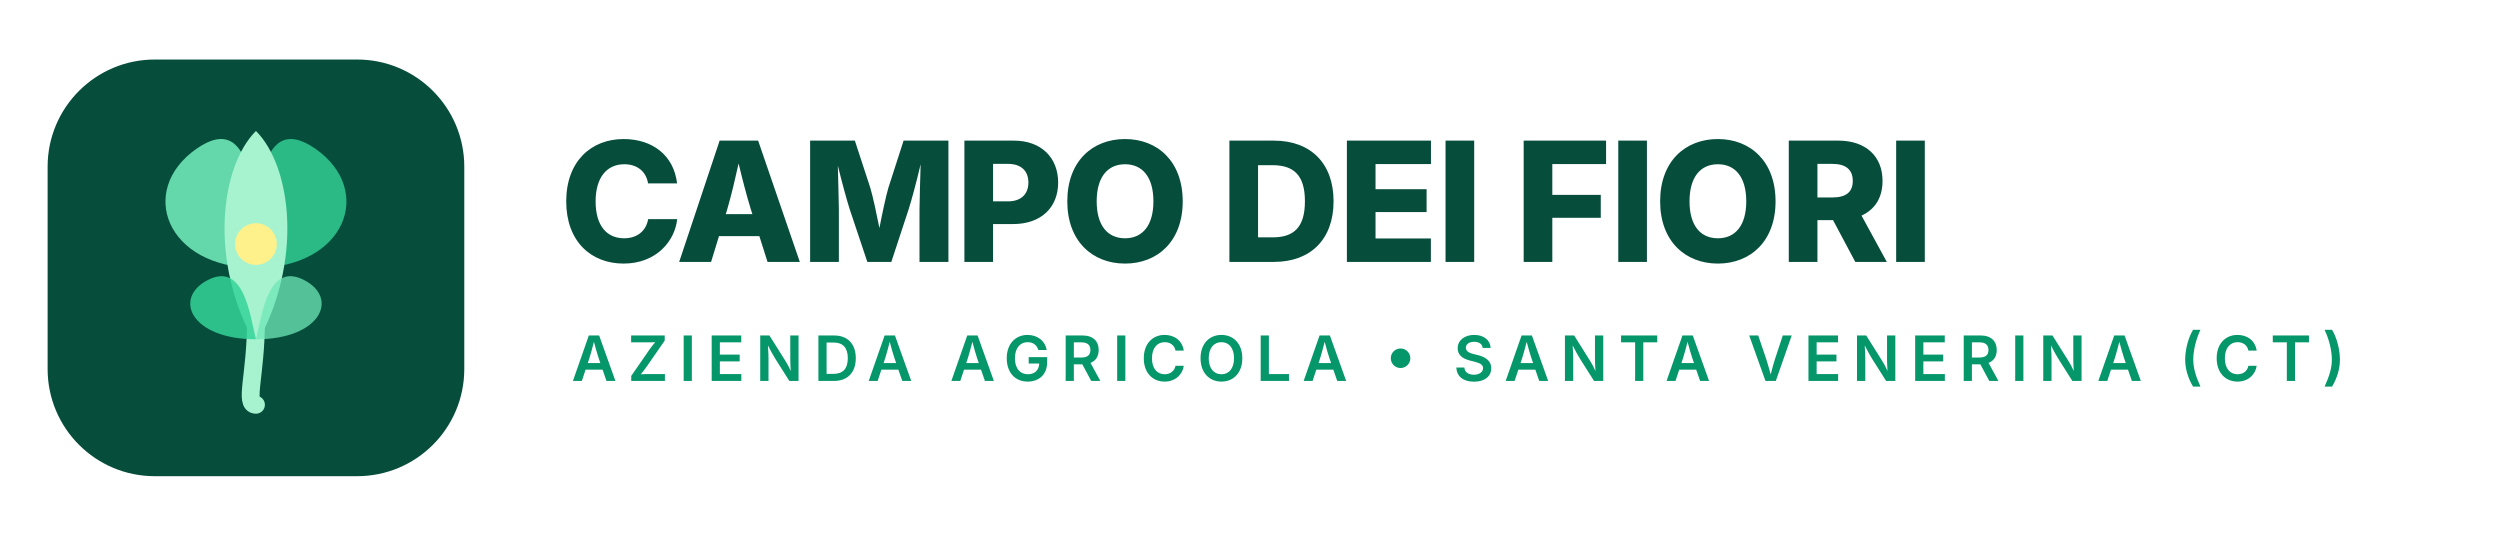
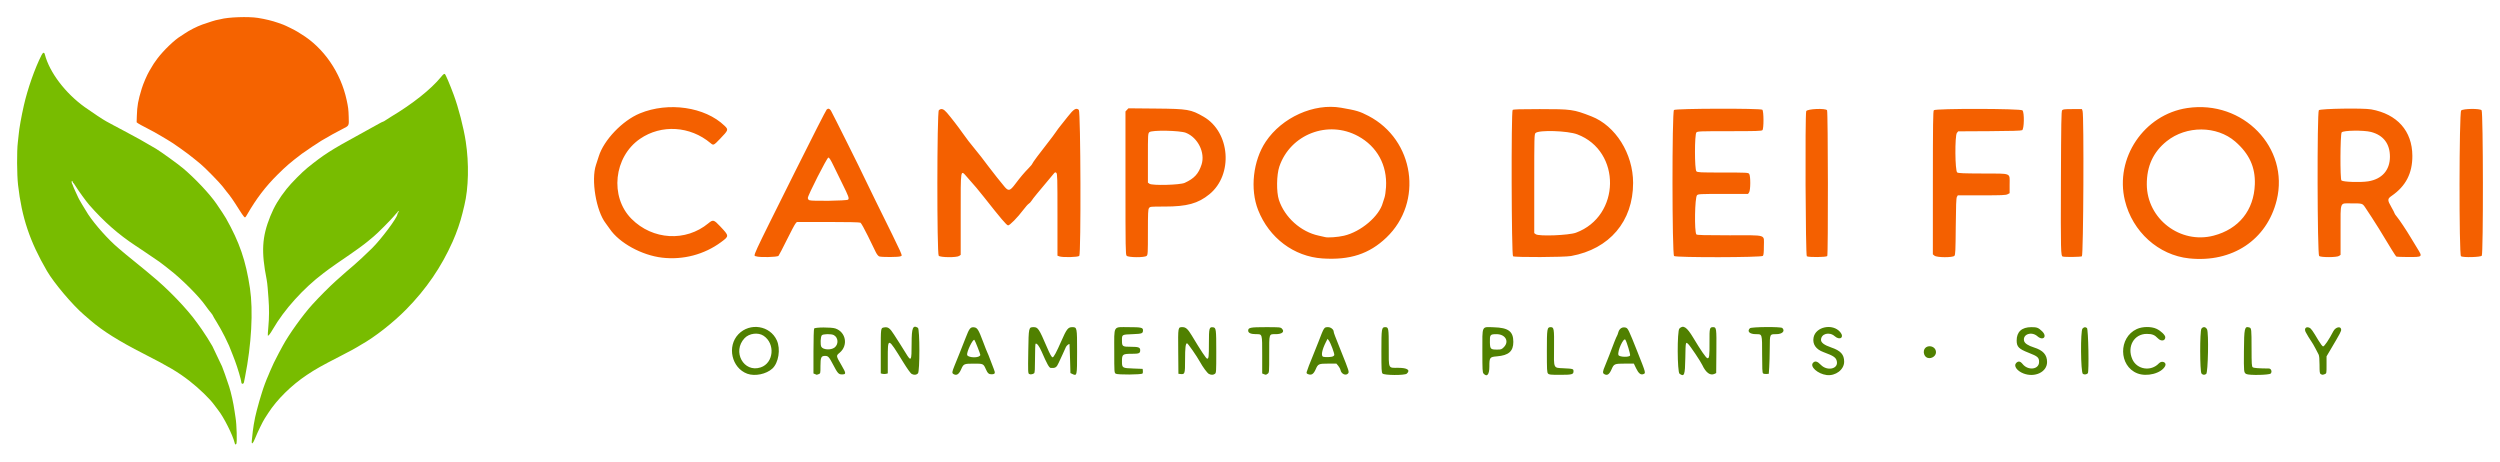
- <svg xmlns="http://www.w3.org/2000/svg" viewBox="0 0 420 90" fill="none">
-   <defs>
-     <linearGradient id="leafGrad" x1="10" y1="10" x2="70" y2="70" gradientUnits="userSpaceOnUse">
-       <stop offset="0%" stop-color="#10b981" />
-       <stop offset="100%" stop-color="#047857" />
-     </linearGradient>
-     <linearGradient id="accentGrad" x1="20" y1="20" x2="60" y2="60" gradientUnits="userSpaceOnUse">
-       <stop offset="0%" stop-color="#34d399" />
-       <stop offset="100%" stop-color="#059669" />
-     </linearGradient>
-   </defs>
-   <g transform="translate(8, 10)">
-     <rect x="0" y="0" width="70" height="70" rx="18" fill="#064e3b" />
-     <path d="M35 35 C20 35 15 22 25 15 C35 8 35 25 35 35 Z" fill="#6ee7b7" opacity="0.9" />
-     <path d="M35 35 C50 35 55 22 45 15 C35 8 35 25 35 35 Z" fill="#34d399" opacity="0.8" />
-     <path d="M35 48 C27 34 29 18 35 12 C41 18 43 34 35 48 Z" fill="#a7f3d0" />
-     <path d="M35 44 C35 53 33 58 35 58" stroke="#a7f3d0" stroke-width="3" stroke-linecap="round" />
-     <path d="M35 47 C24 47 21 40 27 37 C33 34 34 43 35 47 Z" fill="#34d399" opacity="0.85" />
-     <path d="M35 47 C46 47 49 40 43 37 C37 34 36 43 35 47 Z" fill="#6ee7b7" opacity="0.75" />
-     <circle cx="35" cy="31" r="3.5" fill="#fef08a" />
+ <svg xmlns="http://www.w3.org/2000/svg" viewBox="0 0 585 108" shape-rendering="geometricPrecision" text-rendering="geometricPrecision" image-rendering="optimizeQuality" role="img">
+   <g id="symbol" transform="translate(4 4) scale(0.3855046) translate(-222.139 -53.5896)">
+     <g id="sun" fill="#f56300">
+       <path fill-rule="evenodd" d="M359.588,174.404 C359.196,173.939 358.087,172.306 357.125,170.775 C353.325,164.732 351.514,162.126 349.276,159.481 C348.860,158.989 347.817,157.639 346.958,156.481 C345.317,154.269 335.871,144.635 333.480,142.734 C332.713,142.124 330.969,140.699 329.605,139.568 C325.447,136.118 316.352,129.675 313.125,127.892 C312.712,127.664 310.800,126.529 308.875,125.371 C306.950,124.212 303.350,122.236 300.875,120.981 C298.400,119.725 295.998,118.414 295.537,118.067 L294.699,117.436 L294.824,113.530 C295.024,107.319 295.551,104.386 297.795,97.000 C298.719,93.960 300.945,88.803 302.437,86.250 C304.822,82.167 305.393,81.283 307.202,78.875 C310.977,73.851 317.784,67.297 321.449,65.156 C321.714,65.001 322.786,64.292 323.832,63.580 C326.771,61.579 331.178,59.335 334.581,58.108 C338.282,56.774 343.220,55.250 343.844,55.250 C344.094,55.250 344.878,55.086 345.587,54.886 C350.169,53.591 362.547,53.157 368.375,54.088 C372.792,54.793 377.199,55.868 380.500,57.045 C381.669,57.462 383.075,57.964 383.625,58.160 C385.084,58.682 390.939,61.587 392.250,62.439 C392.869,62.841 393.881,63.476 394.500,63.850 C408.197,72.129 418.573,87.172 422.193,104.000 C423.147,108.432 423.291,109.619 423.429,114.181 C423.598,119.795 423.811,119.397 419.460,121.613 C415.923,123.415 411.437,125.888 408.750,127.519 C407.856,128.061 406.956,128.579 406.750,128.669 C406.115,128.949 396.465,135.416 394.875,136.629 C387.838,141.994 385.426,144.070 380.214,149.238 C372.897,156.496 367.348,163.777 361.774,173.438 C360.571,175.522 360.542,175.535 359.588,174.404 Z" />
+     </g>
+     <g id="leaves" fill="#78bc00">
+       <path fill-rule="evenodd" d="M354.424,312.812 C354.366,312.709 354.241,312.288 354.145,311.875 C353.096,307.354 347.517,296.291 344.200,292.157 C343.609,291.420 342.483,289.930 341.698,288.846 C339.089,285.242 332.551,278.922 326.838,274.484 C319.805,269.020 314.325,265.768 298.875,257.887 C283.817,250.207 274.005,244.043 266.576,237.599 C265.365,236.549 263.644,235.062 262.750,234.296 C255.733,228.276 244.523,215.007 240.250,207.663 C229.856,189.801 224.975,175.262 222.718,155.442 C222.015,149.271 221.934,134.877 222.574,129.750 C222.788,128.031 223.034,125.781 223.121,124.750 C223.419,121.212 224.677,114.144 226.237,107.250 C228.511,97.200 232.874,84.756 236.930,76.750 C237.861,74.911 238.601,74.749 239.001,76.297 C241.805,87.128 251.408,99.788 263.250,108.265 C267.495,111.304 274.559,115.974 276.226,116.845 C276.720,117.103 278.700,118.179 280.625,119.236 C282.550,120.294 285.419,121.816 287.000,122.620 C288.581,123.424 291.545,125.020 293.585,126.166 C295.626,127.312 297.330,128.250 297.373,128.250 C297.479,128.250 304.808,132.486 306.505,133.528 C309.771,135.533 319.580,142.615 322.680,145.206 C330.040,151.357 338.938,160.786 343.130,166.875 C345.745,170.673 348.217,174.441 348.953,175.750 C357.198,190.408 360.966,201.398 363.480,218.125 C365.543,231.851 364.399,252.508 360.496,272.000 C360.235,273.306 359.949,274.748 359.862,275.204 C359.612,276.508 358.250,276.503 358.250,275.198 C358.250,274.086 355.871,266.068 354.409,262.250 C354.067,261.356 353.509,259.894 353.170,259.000 C351.188,253.777 350.482,252.153 348.226,247.625 C346.856,244.875 344.673,240.938 343.374,238.875 C342.075,236.812 341.009,234.991 341.006,234.828 C341.003,234.664 340.578,234.023 340.062,233.402 C338.881,231.981 337.308,229.925 336.514,228.766 C332.758,223.282 321.905,212.426 314.544,206.788 C313.763,206.191 312.345,205.073 311.392,204.303 C310.439,203.534 309.145,202.554 308.517,202.126 C307.889,201.697 305.913,200.352 304.125,199.137 C302.337,197.921 300.087,196.391 299.125,195.735 C298.163,195.080 295.969,193.619 294.250,192.488 C283.645,185.513 274.964,177.886 265.952,167.625 C263.964,165.361 259.189,158.743 257.151,155.428 C256.753,154.780 256.344,154.250 256.241,154.250 C256.138,154.250 255.984,153.969 255.897,153.625 C255.811,153.281 255.630,153.000 255.495,153.000 C255.133,153.000 255.197,154.312 255.588,154.882 C255.773,155.153 255.999,155.677 256.089,156.047 C256.178,156.417 256.926,158.140 257.751,159.877 C258.575,161.614 259.250,163.079 259.250,163.134 C259.250,163.419 263.589,170.762 265.228,173.250 C269.410,179.601 277.658,188.824 283.625,193.825 C284.863,194.862 286.784,196.488 287.895,197.439 C289.006,198.389 291.874,200.725 294.270,202.629 C296.665,204.534 299.413,206.776 300.375,207.612 C301.337,208.447 302.744,209.633 303.500,210.246 C313.416,218.282 325.445,230.767 331.445,239.250 C331.882,239.869 333.094,241.556 334.138,243.000 C335.717,245.185 339.547,251.231 340.674,253.320 C341.033,253.985 343.348,258.854 345.039,262.500 C345.708,263.944 346.380,265.340 346.531,265.604 C346.825,266.117 349.517,273.751 350.860,277.881 C352.057,281.563 353.501,288.107 354.140,292.750 C354.339,294.194 354.611,295.994 354.745,296.750 C355.433,300.649 355.761,312.139 355.200,312.700 C354.857,313.043 354.577,313.084 354.424,312.812 Z M364.606,310.688 C365.104,305.684 365.331,303.811 365.783,301.000 C366.059,299.281 366.439,297.256 366.627,296.500 C366.815,295.744 367.263,293.887 367.624,292.375 C367.984,290.863 368.673,288.331 369.155,286.750 C369.637,285.169 370.319,282.919 370.671,281.750 C371.676,278.411 373.420,273.716 374.621,271.119 C374.813,270.703 375.328,269.465 375.765,268.369 C376.747,265.904 378.987,261.267 380.954,257.625 C381.771,256.113 382.864,254.088 383.383,253.125 C387.185,246.083 395.644,234.305 401.524,227.869 C405.808,223.180 411.776,217.204 415.768,213.606 C419.341,210.385 425.310,205.175 426.751,204.018 C428.088,202.946 434.180,197.261 437.516,193.973 C443.199,188.373 452.961,175.300 453.008,173.228 C453.012,173.034 453.181,172.657 453.383,172.390 C453.805,171.831 453.865,171.250 453.500,171.250 C453.363,171.250 453.250,171.413 453.250,171.613 C453.250,171.812 453.095,172.065 452.905,172.175 C452.715,172.285 451.921,173.162 451.141,174.125 C449.255,176.453 440.828,184.925 438.625,186.709 C437.663,187.488 436.087,188.801 435.125,189.627 C434.163,190.453 431.657,192.366 429.557,193.877 C425.929,196.488 423.662,198.063 416.500,202.946 C414.781,204.118 412.531,205.711 411.500,206.486 C410.469,207.262 408.894,208.446 408.000,209.119 C395.976,218.174 384.260,231.158 377.397,243.035 C375.755,245.878 374.670,247.253 374.336,246.919 C374.244,246.827 374.384,244.474 374.647,241.689 C375.165,236.196 375.199,230.271 374.745,224.500 C374.599,222.644 374.373,219.719 374.244,218.000 C374.114,216.281 373.841,214.031 373.637,213.000 C370.259,195.943 370.768,187.045 375.841,174.456 C378.218,168.557 381.109,163.713 385.736,157.875 C388.482,154.410 395.104,147.699 398.377,145.065 C408.453,136.955 412.530,134.342 429.878,124.873 C435.376,121.871 440.700,118.928 441.709,118.332 C442.718,117.736 443.843,117.176 444.209,117.086 C444.575,116.997 445.174,116.676 445.539,116.373 C445.904,116.070 447.584,114.996 449.272,113.987 C462.248,106.228 473.358,97.397 479.356,90.074 C480.848,88.251 481.336,87.869 481.802,88.157 C482.267,88.445 484.819,94.444 487.141,100.707 C490.087,108.657 493.169,120.599 494.473,129.125 C496.517,142.476 496.195,157.317 493.633,167.875 C493.433,168.700 492.914,170.838 492.480,172.625 C491.177,177.995 488.994,184.308 486.513,189.875 C479.629,205.325 470.592,218.531 458.396,230.964 C450.456,239.057 439.098,247.945 430.875,252.497 C430.050,252.954 429.206,253.465 429.000,253.633 C428.491,254.048 423.580,256.695 418.125,259.495 C406.803,265.307 403.451,267.194 398.000,270.828 C388.631,277.074 379.857,285.733 374.576,293.947 C373.806,295.145 372.847,296.631 372.445,297.250 C371.271,299.059 368.132,305.493 366.869,308.683 C365.315,312.604 364.329,313.478 364.606,310.688 Z" />
+     </g>
  </g>
-   <text x="94" y="44" font-family="'Plus Jakarta Sans', system-ui, -apple-system, sans-serif" font-weight="800" font-size="28" fill="#064e3b" letter-spacing="-0.5">
-     CAMPO DEI FIORI
-   </text>
-   <text x="96" y="64" font-family="'Plus Jakarta Sans', system-ui, -apple-system, sans-serif" font-weight="600" font-size="10.5" fill="#059669" letter-spacing="1.8">
-     AZIENDA AGRICOLA • SANTA VENERINA (CT)
-   </text>
+   <g id="lettering" transform="translate(139 25) scale(0.65628) translate(-23.0072 -331.696)">
+     <g id="name" fill="#f46000">
+       <path fill-rule="evenodd" d="M282.750,385.754 C272.559,385.082 263.728,378.442 259.801,368.500 C256.854,361.037 257.989,350.868 262.526,344.099 C268.316,335.459 279.687,330.338 289.360,332.012 C294.892,332.970 296.013,333.304 299.125,334.923 C315.533,343.458 318.801,365.663 305.513,378.328 C299.397,384.157 292.526,386.399 282.750,385.754 Z M290.403,377.652 C296.459,376.242 303.000,370.685 304.268,365.875 C304.377,365.462 304.640,364.652 304.853,364.074 C305.066,363.496 305.312,361.808 305.401,360.324 C305.869,352.500 302.229,345.844 295.461,342.151 C284.722,336.290 271.264,341.486 267.361,353.000 C266.362,355.946 266.283,362.062 267.207,364.875 C269.245,371.078 275.009,376.263 281.375,377.619 C282.475,377.853 283.488,378.082 283.625,378.128 C284.528,378.427 288.179,378.170 290.403,377.652 Z M591.750,385.733 C580.837,384.588 571.563,376.239 568.859,365.125 C565.177,349.995 575.660,334.431 591.086,332.124 C610.973,329.151 627.594,346.289 622.971,365.000 C619.476,379.144 607.123,387.347 591.750,385.733 Z M600.500,377.618 C609.489,375.261 614.858,368.568 615.181,359.315 C615.394,353.208 613.202,348.426 608.198,344.083 C601.627,338.380 590.768,338.323 583.750,343.955 C578.949,347.807 576.631,352.850 576.662,359.375 C576.720,371.647 588.600,380.738 600.500,377.618 Z M47.312,385.474 C40.019,384.626 31.999,380.217 28.601,375.189 C28.206,374.604 27.576,373.731 27.202,373.250 C23.751,368.811 21.903,357.747 23.715,352.375 C24.040,351.413 24.479,350.062 24.691,349.375 C26.485,343.551 33.108,336.615 39.339,334.035 C49.526,329.815 62.591,331.723 69.549,338.445 C70.998,339.845 70.955,339.970 67.944,343.101 C65.651,345.486 65.597,345.510 64.551,344.629 C57.278,338.510 47.019,337.883 39.422,343.093 C30.054,349.519 28.533,363.753 36.374,371.636 C43.907,379.210 55.747,379.892 63.785,373.214 C65.437,371.841 65.744,371.919 67.965,374.280 C71.255,377.776 71.254,377.753 68.300,379.940 C62.346,384.348 54.781,386.343 47.312,385.474 Z M80.812,384.992 C79.750,384.565 78.491,387.300 94.922,354.336 C100.759,342.627 105.735,332.865 105.981,332.642 C106.510,332.163 107.004,332.302 107.490,333.067 C107.926,333.752 119.000,355.947 119.000,356.135 C119.000,356.209 121.010,360.344 123.467,365.322 C133.913,386.491 133.053,384.570 132.266,384.991 C131.675,385.308 125.511,385.337 124.696,385.027 C124.342,384.892 123.849,384.272 123.454,383.464 C123.094,382.728 121.827,380.129 120.638,377.690 C119.449,375.251 118.264,373.142 118.005,373.003 C117.707,372.843 113.432,372.750 106.435,372.750 L95.337,372.750 L94.844,373.312 C94.572,373.622 93.183,376.238 91.757,379.125 C90.330,382.012 88.996,384.572 88.793,384.812 C88.378,385.302 81.944,385.447 80.812,384.992 Z M113.575,364.792 C114.067,364.383 113.811,363.663 111.558,359.125 C110.739,357.475 109.372,354.683 108.521,352.922 C107.346,350.487 106.873,349.737 106.550,349.797 C106.036,349.892 99.250,363.243 99.250,364.160 C99.250,364.553 99.448,364.849 99.812,365.000 C100.730,365.382 113.091,365.195 113.575,364.792 Z M145.914,384.793 C145.240,384.048 145.282,333.525 145.957,332.914 C146.813,332.139 147.628,332.392 148.852,333.812 C150.317,335.514 152.987,338.971 154.307,340.875 C155.557,342.678 157.441,345.127 159.019,347.000 C160.155,348.348 161.742,350.388 163.590,352.875 C164.912,354.655 168.472,359.143 169.467,360.284 C170.793,361.807 171.360,361.656 173.125,359.312 C175.074,356.725 176.359,355.199 177.938,353.595 C178.659,352.861 179.250,352.153 179.250,352.021 C179.250,351.768 182.139,347.872 185.026,344.230 C185.962,343.050 187.134,341.479 187.632,340.740 C188.130,340.000 188.871,338.997 189.280,338.510 C189.688,338.023 190.878,336.527 191.923,335.185 C194.048,332.456 194.948,331.911 195.875,332.790 C196.526,333.408 196.679,384.057 196.032,384.837 C195.634,385.316 190.054,385.448 188.891,385.006 L188.250,384.762 L188.250,370.162 C188.250,357.014 188.210,355.528 187.845,355.225 C187.497,354.936 187.367,354.980 186.908,355.538 C186.338,356.231 183.429,359.715 180.938,362.689 C180.102,363.687 179.217,364.833 178.972,365.236 C178.727,365.638 178.301,366.089 178.026,366.236 C177.750,366.384 176.895,367.341 176.125,368.364 C174.012,371.172 171.165,374.069 170.623,373.963 C170.053,373.853 168.101,371.558 162.071,363.906 C160.049,361.341 158.831,359.899 156.055,356.782 C153.611,354.039 153.750,353.233 153.750,370.159 L153.750,384.472 L153.194,384.861 C152.314,385.477 146.484,385.423 145.914,384.793 Z M212.914,384.793 C212.534,384.374 212.500,382.213 212.500,358.840 L212.500,333.344 L213.024,332.782 L213.549,332.219 L223.337,332.311 C234.730,332.418 235.811,332.603 240.358,335.223 C249.855,340.695 250.991,355.888 242.426,362.866 C238.370,366.170 234.434,367.250 226.452,367.250 C221.389,367.250 221.270,367.262 220.889,367.806 C220.557,368.281 220.500,369.528 220.500,376.392 C220.500,383.854 220.468,384.452 220.043,384.836 C219.333,385.479 213.503,385.443 212.914,384.793 Z M233.625,358.799 C237.037,357.237 238.563,355.578 239.630,352.274 C240.992,348.054 238.337,342.670 234.050,340.957 C231.906,340.100 221.823,339.927 221.017,340.733 C220.514,341.236 220.500,341.487 220.500,349.986 L220.500,358.722 L221.062,359.125 C222.039,359.825 231.946,359.568 233.625,358.799 Z M350.688,384.980 C350.129,384.655 349.994,333.356 350.550,332.800 C350.773,332.577 353.251,332.500 360.157,332.500 C371.531,332.500 372.229,332.598 378.625,335.085 C387.249,338.438 393.500,348.414 393.500,358.825 C393.500,372.498 385.097,382.396 371.375,384.886 C368.950,385.326 351.418,385.406 350.688,384.980 Z M373.125,376.573 C389.074,370.670 389.393,347.490 373.607,341.507 C370.162,340.202 359.871,339.879 358.710,341.040 C358.272,341.478 358.250,342.350 358.250,359.111 L358.250,376.722 L358.812,377.129 C359.911,377.926 370.591,377.510 373.125,376.573 Z M408.110,384.895 C407.382,384.362 407.344,333.549 408.071,332.821 C408.625,332.268 439.035,332.185 439.586,332.736 C440.110,333.258 440.126,339.584 439.605,340.017 C439.244,340.316 437.315,340.375 427.845,340.375 C417.301,340.375 416.487,340.406 416.072,340.822 C415.393,341.500 415.389,353.996 416.066,354.674 C416.472,355.079 417.245,355.115 425.524,355.120 C434.156,355.125 434.554,355.146 434.895,355.610 C435.420,356.328 435.394,361.434 434.861,362.194 L434.472,362.750 L425.611,362.750 C417.346,362.750 416.719,362.781 416.291,363.209 C415.490,364.010 415.293,376.206 416.065,377.188 C416.256,377.429 418.922,377.500 427.875,377.500 C441.547,377.500 440.125,377.050 440.125,381.376 C440.125,383.592 440.031,384.537 439.782,384.837 C439.298,385.420 408.904,385.476 408.110,384.895 Z M455.438,384.980 C454.982,384.714 454.775,334.864 455.223,333.250 C455.457,332.407 462.260,332.115 462.658,332.931 C463.007,333.646 463.074,384.485 462.726,384.904 C462.377,385.324 456.140,385.389 455.438,384.980 Z M500.965,384.772 L500.375,384.294 L500.383,358.801 C500.390,337.870 500.451,333.235 500.726,332.904 C501.276,332.241 531.735,332.293 532.336,332.957 C533.045,333.740 532.940,339.630 532.211,340.021 C531.832,340.224 528.366,340.328 520.540,340.371 L509.409,340.433 L508.954,340.994 C508.171,341.962 508.268,354.593 509.062,355.091 C509.516,355.374 511.297,355.448 518.228,355.469 C528.688,355.502 527.750,355.114 527.750,359.407 L527.750,362.487 L527.012,362.869 C526.394,363.189 524.905,363.250 517.771,363.250 L509.268,363.250 L508.947,363.812 C508.705,364.237 508.606,366.832 508.543,374.375 C508.470,383.035 508.406,384.434 508.065,384.812 C507.457,385.490 501.812,385.458 500.965,384.772 Z M546.704,385.081 C545.990,384.892 545.951,383.295 546.040,357.836 C546.110,337.523 546.184,333.256 546.468,332.913 C546.756,332.567 547.350,332.500 550.162,332.500 L553.512,332.500 L553.756,333.141 C554.297,334.563 554.065,384.698 553.516,384.991 C553.053,385.239 547.577,385.311 546.704,385.081 Z M638.110,384.895 C637.449,384.411 637.347,333.541 638.006,332.893 C638.581,332.328 653.838,332.086 656.660,332.598 C665.953,334.283 671.294,340.294 671.346,349.125 C671.383,355.382 669.012,359.966 663.932,363.461 C662.423,364.499 662.417,364.945 663.875,367.474 C664.494,368.546 665.000,369.533 665.000,369.667 C665.000,369.801 665.376,370.352 665.835,370.893 C666.691,371.899 669.257,375.749 670.775,378.305 C671.243,379.092 672.293,380.822 673.109,382.149 C675.040,385.288 675.079,385.251 669.765,385.246 C667.625,385.244 665.751,385.160 665.600,385.059 C665.377,384.910 663.450,381.812 659.423,375.130 C658.591,373.750 655.183,368.478 654.463,367.458 C653.510,366.107 653.508,366.107 649.418,366.117 C645.399,366.128 645.750,365.203 645.750,375.784 L645.750,384.472 L645.194,384.861 C644.430,385.396 638.833,385.423 638.110,384.895 Z M655.625,358.255 C660.515,357.466 663.329,354.285 663.350,349.522 C663.370,344.865 661.032,341.799 656.580,340.646 C653.958,339.966 646.649,340.078 646.139,340.806 C645.619,341.549 645.547,357.522 646.062,357.945 C646.732,358.495 652.899,358.695 655.625,358.255 Z M688.688,384.980 C687.955,384.553 688.016,333.734 688.750,333.000 C689.442,332.308 695.470,332.236 696.032,332.913 C696.614,333.614 696.674,384.143 696.094,384.784 C695.613,385.316 689.539,385.476 688.688,384.980 Z" />
+     </g>
+     <g id="tagline" fill="#508000">
+       <path fill-rule="evenodd" d="M462.500,427.324 C459.334,426.915 456.431,424.319 457.643,422.980 C458.370,422.177 459.170,422.385 460.465,423.714 C462.666,425.973 466.590,425.191 466.166,422.578 C465.926,421.101 465.115,420.521 461.354,419.139 C458.654,418.147 457.403,416.303 457.842,413.962 C458.573,410.067 464.657,408.816 467.344,412.008 C468.908,413.867 467.249,415.112 465.387,413.477 C463.450,411.776 460.500,412.582 460.500,414.812 C460.500,415.767 461.702,416.663 464.059,417.464 C467.507,418.636 468.750,419.991 468.750,422.577 C468.750,425.400 465.676,427.735 462.500,427.324 Z M77.648,426.857 C72.067,424.812 70.340,417.075 74.501,412.760 C78.602,408.509 85.790,409.664 88.188,414.960 C89.602,418.084 88.823,422.976 86.586,425.027 C84.413,427.019 80.357,427.849 77.648,426.857 Z M82.429,424.601 C87.089,423.047 87.713,416.134 83.449,413.311 C81.521,412.036 78.340,412.438 76.702,414.165 C72.165,418.948 76.375,426.620 82.429,424.601 Z M101.812,426.992 L101.250,426.766 L101.254,418.946 C101.256,414.429 101.358,410.967 101.496,410.750 C101.809,410.257 107.650,410.234 109.069,410.720 C112.845,412.012 113.692,416.770 110.606,419.351 C109.255,420.479 109.242,420.395 111.314,423.955 C112.953,426.769 112.959,427.100 111.369,427.100 C110.225,427.100 109.857,426.689 108.259,423.625 C106.802,420.831 106.496,420.500 105.366,420.500 C104.002,420.500 103.750,421.059 103.750,424.088 C103.750,426.729 103.742,426.765 103.109,427.006 C102.756,427.140 102.447,427.243 102.421,427.234 C102.396,427.225 102.122,427.117 101.812,426.992 Z M108.746,417.540 C110.282,416.394 110.133,413.915 108.477,413.066 C107.563,412.597 104.639,412.656 104.228,413.151 C103.766,413.708 103.649,416.472 104.054,417.239 C104.632,418.332 107.444,418.513 108.746,417.540 Z M136.266,426.934 C135.904,426.750 134.687,425.054 133.264,422.750 C127.681,413.709 127.750,413.723 127.750,421.641 L127.750,426.740 L127.125,426.897 C126.781,426.984 126.219,426.984 125.875,426.897 L125.250,426.740 L125.250,419.016 C125.250,410.380 125.224,410.574 126.403,410.353 C127.830,410.086 128.505,410.570 130.000,412.934 C130.756,414.130 131.713,415.619 132.125,416.244 C132.537,416.868 133.437,418.307 134.124,419.440 C136.100,422.697 136.250,422.456 136.250,416.035 C136.250,410.476 136.703,409.360 138.500,410.494 C139.180,410.924 139.189,426.061 138.510,426.740 C137.932,427.318 137.157,427.385 136.266,426.934 Z M151.188,426.980 C150.588,426.631 150.630,426.261 151.525,424.045 C151.951,422.989 152.779,420.944 153.365,419.500 C153.950,418.056 154.916,415.608 155.511,414.059 C156.804,410.697 157.198,410.193 158.452,410.299 C159.660,410.400 160.100,411.091 161.719,415.421 C162.429,417.321 163.126,419.079 163.267,419.329 C163.409,419.578 163.861,420.703 164.272,421.829 C164.683,422.954 165.261,424.467 165.557,425.190 C166.165,426.679 166.026,427.018 164.793,427.054 C163.801,427.082 163.365,426.708 162.738,425.289 C161.842,423.263 161.811,423.249 158.399,423.258 C154.894,423.267 154.772,423.323 153.887,425.324 C153.105,427.093 152.265,427.608 151.188,426.980 Z M160.109,420.756 C160.461,420.622 160.750,420.350 160.750,420.152 C160.750,419.787 158.873,415.040 158.634,414.800 C158.134,414.301 155.829,419.052 156.040,420.146 C156.185,420.899 158.731,421.280 160.109,420.756 Z M178.144,426.945 C177.751,426.725 177.726,426.083 177.842,418.918 C177.983,410.238 177.980,410.250 179.794,410.250 C181.287,410.250 181.728,410.914 184.420,417.216 C185.594,419.965 186.170,421.000 186.526,421.000 C186.919,421.000 187.894,419.186 189.614,415.250 C191.497,410.941 192.034,410.250 193.500,410.250 C195.239,410.250 195.250,410.304 195.250,419.047 C195.250,427.643 195.228,427.745 193.558,426.946 L192.875,426.619 L192.737,421.497 C192.661,418.680 192.577,416.343 192.549,416.304 C192.400,416.089 191.444,416.864 191.260,417.349 C191.141,417.662 190.596,418.865 190.050,420.022 C189.504,421.179 188.881,422.519 188.667,423.000 C187.942,424.625 187.493,424.910 185.844,424.789 C185.285,424.748 184.526,423.383 182.613,418.983 C181.755,417.007 180.891,415.883 180.444,416.159 C180.338,416.225 180.250,418.565 180.250,421.359 C180.250,425.126 180.169,426.502 179.938,426.683 C179.429,427.081 178.602,427.202 178.144,426.945 Z M209.040,426.850 C208.507,426.476 208.500,426.377 208.500,418.861 C208.500,409.349 207.962,410.250 213.641,410.250 C218.014,410.250 218.753,410.405 218.746,411.321 C218.738,412.509 218.460,412.618 215.072,412.750 C211.158,412.903 211.250,412.849 211.250,415.006 C211.250,417.152 211.392,417.250 214.500,417.250 C217.137,417.250 217.750,417.478 217.750,418.459 C217.750,419.583 217.364,419.750 214.756,419.750 C211.491,419.750 211.250,419.930 211.250,422.359 C211.250,424.820 211.288,424.845 215.350,425.000 L218.625,425.125 L218.707,425.843 C218.752,426.238 218.689,426.661 218.567,426.783 C218.135,427.215 209.646,427.275 209.040,426.850 Z M242.250,426.931 C241.676,426.646 240.063,424.468 239.045,422.606 C237.971,420.639 234.748,416.000 234.455,416.000 C233.938,416.000 233.750,417.571 233.750,421.882 C233.750,426.967 233.691,427.142 232.050,426.953 L231.375,426.875 L231.309,418.875 C231.235,409.994 231.188,410.250 232.889,410.250 C234.003,410.250 234.773,410.951 236.115,413.186 C239.414,418.685 241.282,421.500 241.631,421.500 C242.177,421.500 242.250,420.836 242.250,415.872 C242.250,410.572 242.363,410.141 243.713,410.299 C244.805,410.427 244.875,410.947 244.875,418.973 C244.875,426.174 244.852,426.556 244.390,426.895 C243.795,427.330 243.076,427.342 242.250,426.931 Z M261.812,426.992 L261.250,426.766 L261.250,420.242 C261.250,412.481 261.329,412.750 259.047,412.750 C257.214,412.750 256.250,412.319 256.250,411.500 C256.250,410.404 257.028,410.250 262.556,410.250 C267.417,410.250 267.782,410.282 268.250,410.750 C269.368,411.868 268.398,412.750 266.050,412.750 C263.626,412.750 263.750,412.364 263.750,419.911 C263.750,426.407 263.745,426.475 263.194,426.861 C262.566,427.301 262.578,427.300 261.812,426.992 Z M277.545,426.986 C277.094,426.805 277.001,426.628 277.128,426.189 C277.391,425.273 278.249,423.033 279.257,420.625 C279.776,419.387 280.675,417.137 281.255,415.625 C283.346,410.176 283.297,410.250 284.750,410.250 C285.730,410.250 286.750,411.093 286.750,411.904 C286.750,412.251 287.152,413.313 289.391,418.875 C292.226,425.919 292.329,426.249 291.850,426.778 C291.037,427.676 289.451,426.944 289.171,425.543 C289.092,425.145 288.729,424.467 288.366,424.035 L287.706,423.250 L284.836,423.250 C281.410,423.250 281.153,423.363 280.342,425.235 C279.564,427.027 278.817,427.496 277.545,426.986 Z M286.122,420.781 C286.549,420.690 286.905,420.434 286.953,420.185 C287.059,419.635 285.632,415.830 285.016,415.018 L284.556,414.411 L283.997,415.506 C282.511,418.420 282.120,420.642 283.062,420.824 C283.888,420.983 285.269,420.963 286.122,420.781 Z M304.164,426.793 C303.798,426.389 303.750,425.465 303.750,418.848 C303.750,410.735 303.827,410.250 305.109,410.250 C306.312,410.250 306.375,410.610 306.375,417.500 C306.375,425.318 306.111,424.750 309.742,424.750 C313.016,424.750 314.202,425.561 312.793,426.836 C312.075,427.486 304.757,427.449 304.164,426.793 Z M340.164,426.793 C339.798,426.389 339.750,425.465 339.750,418.848 C339.750,409.410 339.387,410.169 343.843,410.295 C349.031,410.442 350.794,411.762 350.794,415.500 C350.794,418.851 349.147,420.309 344.968,420.658 C342.377,420.874 342.250,421.043 342.250,424.297 C342.250,427.167 341.411,428.171 340.164,426.793 Z M347.400,417.400 C349.437,415.363 347.979,412.750 344.806,412.750 C342.535,412.750 342.381,412.934 342.437,415.586 C342.490,418.050 342.679,418.250 344.948,418.250 C346.437,418.250 346.610,418.190 347.400,417.400 Z M363.164,426.793 C362.798,426.389 362.750,425.465 362.750,418.848 C362.750,410.708 362.824,410.250 364.130,410.250 C365.281,410.250 365.381,410.866 365.307,417.528 C365.223,425.154 365.031,424.728 368.628,424.907 C372.132,425.080 372.250,425.116 372.250,425.996 C372.250,427.107 371.699,427.250 367.430,427.250 C364.015,427.250 363.530,427.198 363.164,426.793 Z M383.188,426.980 C382.577,426.624 382.638,426.013 383.481,424.065 C383.883,423.135 384.569,421.419 385.006,420.250 C386.487,416.284 387.548,413.626 387.750,413.375 C387.861,413.238 388.080,412.642 388.238,412.053 C388.591,410.730 389.729,410.036 390.906,410.425 C391.674,410.679 391.944,411.241 395.026,419.000 C398.134,426.825 398.088,426.648 397.099,427.013 C396.197,427.346 395.437,426.720 394.574,424.933 L393.760,423.250 L390.614,423.250 C386.901,423.250 386.672,423.344 385.857,425.201 C385.005,427.145 384.290,427.622 383.188,426.980 Z M392.425,420.336 C392.572,419.952 391.264,415.582 390.756,414.759 C390.133,413.752 387.794,418.885 388.278,420.194 C388.551,420.932 392.149,421.054 392.425,420.336 Z M410.056,426.861 C409.227,426.281 409.177,411.573 410.000,410.750 C411.387,409.363 412.650,410.195 414.928,414.000 C417.631,418.512 419.470,421.184 419.962,421.313 C420.661,421.495 420.773,420.638 420.738,415.377 C420.707,410.594 420.793,410.250 422.022,410.250 C423.214,410.250 423.263,410.613 423.191,418.925 L423.125,426.618 L422.500,426.917 C421.007,427.629 419.445,426.488 418.164,423.750 C417.532,422.398 413.886,416.965 413.143,416.267 C412.223,415.402 412.216,415.436 412.117,421.251 C412.012,427.395 411.767,428.060 410.056,426.861 Z M532.653,426.749 C530.377,425.860 529.114,424.068 530.057,423.064 C530.819,422.253 531.545,422.355 532.368,423.388 C534.332,425.852 538.250,425.369 538.250,422.664 C538.250,421.066 537.774,420.648 534.500,419.373 C531.021,418.018 530.270,417.252 530.258,415.050 C530.242,411.922 532.069,410.250 535.504,410.250 C537.506,410.250 537.979,410.431 539.312,411.705 C541.290,413.596 539.694,415.283 537.637,413.477 C535.561,411.654 532.315,412.804 532.904,415.152 C533.124,416.028 534.339,416.835 536.426,417.490 C539.675,418.510 541.091,420.081 541.102,422.679 C541.117,426.240 536.743,428.347 532.653,426.749 Z M553.862,426.897 C553.081,426.326 552.969,411.531 553.740,410.760 C554.328,410.172 554.733,410.122 555.323,410.562 C555.819,410.932 556.105,426.258 555.625,426.709 C555.140,427.165 554.345,427.249 553.862,426.897 Z M573.269,426.718 C566.617,424.093 566.504,413.938 573.094,410.921 C575.113,409.997 578.254,409.962 580.125,410.844 C581.676,411.574 583.250,413.082 583.250,413.837 C583.250,415.194 581.740,415.417 580.609,414.228 C579.440,412.998 578.569,412.654 576.625,412.654 C572.099,412.654 569.517,417.199 571.498,421.678 C573.141,425.394 578.161,426.173 580.981,423.150 C582.049,422.005 583.882,422.824 583.195,424.139 C581.844,426.730 576.691,428.068 573.269,426.718 Z M596.164,426.793 C595.558,426.124 595.536,411.667 596.139,410.806 C596.722,409.973 597.651,410.082 598.147,411.042 C598.774,412.256 598.504,426.446 597.843,426.929 C597.231,427.377 596.649,427.329 596.164,426.793 Z M612.125,426.951 C611.255,426.458 611.236,426.269 611.291,418.875 C611.353,410.528 611.513,409.824 613.227,410.368 C613.972,410.604 614.004,410.907 614.014,417.755 C614.021,423.370 614.075,424.251 614.424,424.541 C614.776,424.834 616.450,424.965 620.194,424.995 C621.007,425.002 621.422,426.145 620.843,426.785 C620.340,427.341 613.057,427.480 612.125,426.951 Z M638.688,426.980 C638.309,426.759 638.250,426.315 638.248,423.675 C638.247,421.629 638.138,420.419 637.916,420.000 C637.734,419.656 637.207,418.644 636.745,417.750 C636.283,416.856 635.656,415.788 635.352,415.375 C635.049,414.962 634.578,414.231 634.307,413.750 C634.036,413.269 633.611,412.528 633.364,412.105 C632.634,410.854 633.378,409.886 634.632,410.458 C635.257,410.742 635.763,411.452 637.875,415.000 C638.570,416.169 639.305,417.125 639.507,417.125 C639.985,417.125 641.564,414.789 643.167,411.712 C643.942,410.225 645.805,409.772 645.952,411.036 C646.027,411.685 645.774,412.168 642.091,418.392 L640.750,420.658 L640.750,423.710 C640.750,426.756 640.749,426.763 640.109,427.006 C639.328,427.303 639.240,427.302 638.688,426.980 Z M439.811,426.711 C439.579,426.479 439.500,424.787 439.500,420.059 C439.500,412.493 439.578,412.750 437.280,412.750 C435.039,412.750 434.030,411.755 435.143,410.643 C435.653,410.133 446.198,410.048 446.700,410.550 C447.793,411.643 446.703,412.750 444.532,412.750 C442.197,412.750 442.255,412.627 442.222,417.737 C442.207,420.151 442.122,423.194 442.035,424.500 L441.875,426.875 L440.999,426.949 C440.517,426.990 439.983,426.883 439.811,426.711 Z M497.947,420.909 C497.365,420.466 497.024,419.486 497.176,418.690 C497.646,416.232 501.477,416.684 501.494,419.199 C501.505,420.834 499.269,421.913 497.947,420.909 Z" />
+     </g>
+   </g>
</svg>
